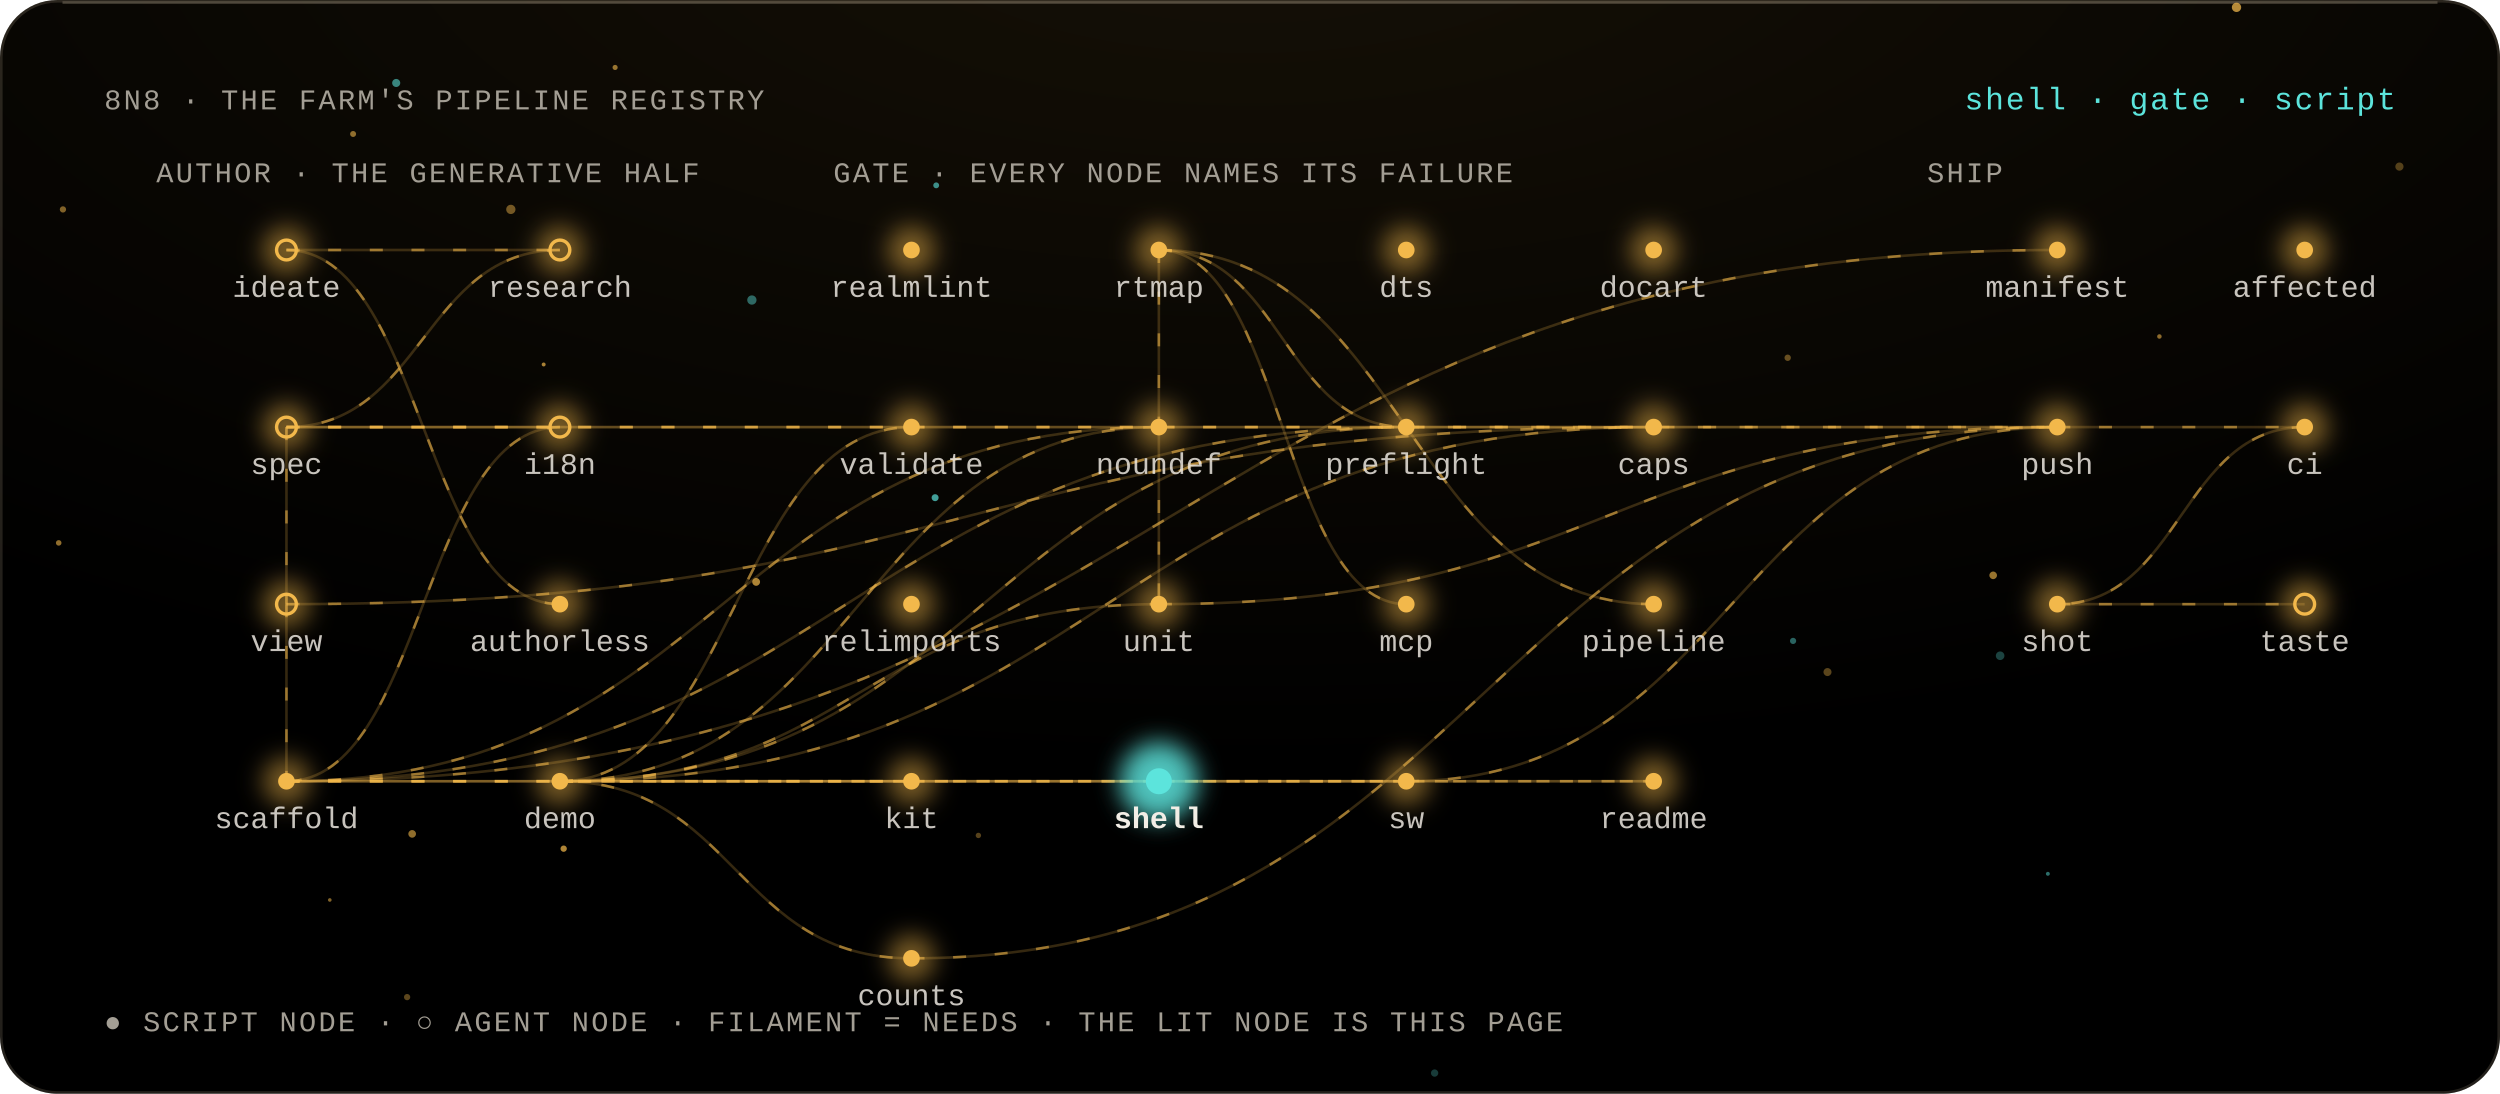
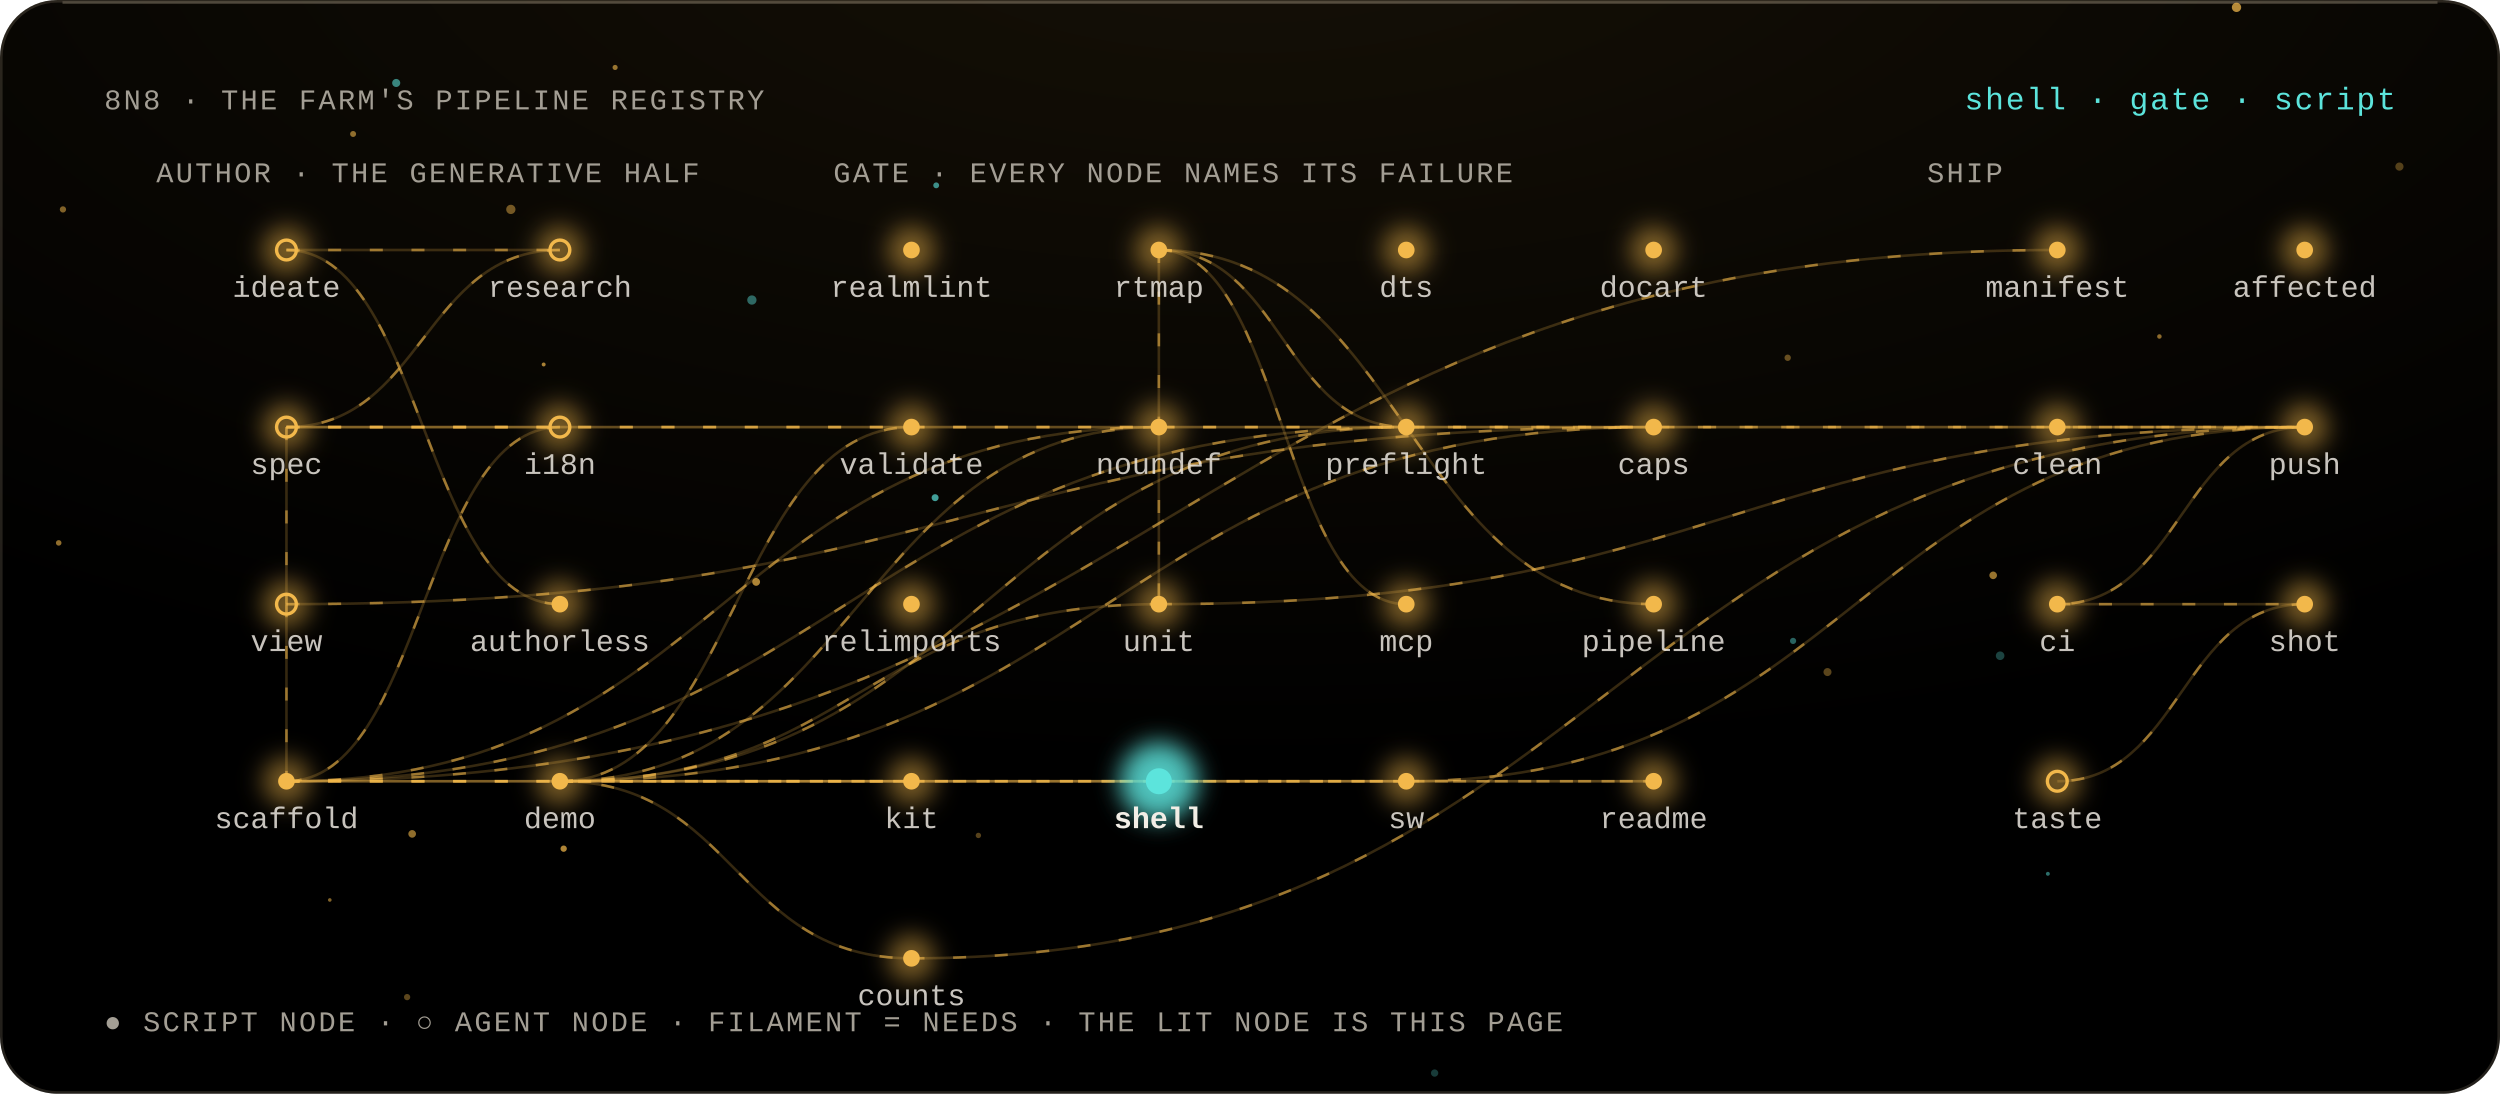
<svg xmlns="http://www.w3.org/2000/svg" viewBox="0 0 960 420" width="960" height="420" role="img" aria-labelledby="t">
  <style>
  text { font-family: 'Geist Mono', ui-monospace, 'Liberation Mono', Menlo, monospace; fill: #F2EEE6; }
  .m { fill: #A39E94; font-size: 11px; letter-spacing: .08em; }
  .l { font-size: 11.5px; }
  .h { font-size: 12px; fill: #5CE4DC; letter-spacing: .06em; }
  .flow { stroke-dasharray: 5 11; animation: flow 3s linear infinite; }
  @keyframes flow { to { stroke-dashoffset: -32; } }
  .breathe { animation: breathe 4.2s ease-in-out infinite; }
  @keyframes breathe { 50% { opacity: .38; } }
  .beat { animation: beat 2.6s ease-in-out infinite; transform-box: fill-box; transform-origin: center; }
  @keyframes beat { 50% { opacity: .55; transform: scale(1.35); } }
  .spin { transform-box: fill-box; transform-origin: center; animation: spin 48s linear infinite; }
  .spin-r { transform-box: fill-box; transform-origin: center; animation: spin 64s linear infinite reverse; }
  @keyframes spin { to { transform: rotate(360deg); } }
  @media (prefers-reduced-motion: reduce) { * { animation: none !important; } }
</style>
  <defs>
    <filter id="bloom" x="-80%" y="-80%" width="260%" height="260%">
      <feGaussianBlur stdDeviation="4.5" />
    </filter>
    <filter id="soft" x="-30%" y="-30%" width="160%" height="160%">
      <feGaussianBlur stdDeviation="1.4" />
    </filter>
    <radialGradient id="key" cx="50%" cy="-10%" r="80%">
      <stop offset="0" stop-color="#F2B84B" stop-opacity=".09" />
      <stop offset="1" stop-color="#F2B84B" stop-opacity="0" />
    </radialGradient>
    <linearGradient id="pair" x1="0" x2="1">
      <stop offset="0" stop-color="#F2B84B" />
      <stop offset="1" stop-color="#5CE4DC" />
    </linearGradient>
  </defs>
  <rect width="960" height="420" rx="22" fill="#000" />
  <rect width="960" height="420" rx="22" fill="url(#key)" />
  <rect x=".5" y=".5" width="959" height="419" rx="21.5" fill="none" stroke="rgba(255,232,196,.14)" />
  <path d="M 24 1 H 936" stroke="rgba(255,238,208,.22)" stroke-width="1" />
  <g>
    <circle cx="288.72" cy="115.21" r="1.78" fill="#5CE4DC" opacity="0.44" class="breathe" style="animation-delay:-3.03s" />
    <circle cx="858.82" cy="2.82" r="1.79" fill="#F2B84B" opacity="0.74" class="breathe" style="animation-delay:-3.36s" />
    <circle cx="686.47" cy="137.38" r="1.23" fill="#F2B84B" opacity="0.41" class="breathe" style="animation-delay:-3.31s" />
    <circle cx="786.38" cy="335.54" r="0.76" fill="#5CE4DC" opacity="0.48" class="breathe" style="animation-delay:-3.45s" />
    <circle cx="208.77" cy="139.96" r="0.76" fill="#F2B84B" opacity="0.69" class="breathe" style="animation-delay:-2.41s" />
    <circle cx="196.16" cy="80.41" r="1.78" fill="#F2B84B" opacity="0.46" class="breathe" style="animation-delay:-1.7s" />
    <circle cx="765.38" cy="220.93" r="1.46" fill="#F2B84B" opacity="0.62" class="breathe" style="animation-delay:-2.23s" />
    <circle cx="921.38" cy="63.97" r="1.57" fill="#F2B84B" opacity="0.33" class="breathe" style="animation-delay:-3.47s" />
    <circle cx="359.5" cy="71.17" r="1.13" fill="#5CE4DC" opacity="0.61" class="breathe" style="animation-delay:-0.02s" />
    <circle cx="216.45" cy="325.89" r="1.22" fill="#F2B84B" opacity="0.72" class="breathe" style="animation-delay:-1.99s" />
    <circle cx="24.17" cy="80.42" r="1.21" fill="#F2B84B" opacity="0.52" class="breathe" style="animation-delay:-2.74s" />
    <circle cx="126.64" cy="345.59" r="0.7" fill="#F2B84B" opacity="0.54" class="breathe" style="animation-delay:-0.6s" />
    <circle cx="359.08" cy="191.11" r="1.35" fill="#5CE4DC" opacity="0.69" class="breathe" style="animation-delay:-3.95s" />
    <circle cx="22.54" cy="208.47" r="1.07" fill="#F2B84B" opacity="0.6" class="breathe" style="animation-delay:-2.76s" />
    <circle cx="768.05" cy="251.81" r="1.65" fill="#5CE4DC" opacity="0.29" class="breathe" style="animation-delay:-0.63s" />
    <circle cx="135.59" cy="51.45" r="1.15" fill="#F2B84B" opacity="0.58" class="breathe" style="animation-delay:-2.08s" />
    <circle cx="550.89" cy="412.05" r="1.41" fill="#5CE4DC" opacity="0.26" class="breathe" style="animation-delay:-2.19s" />
    <circle cx="829.21" cy="129.21" r="0.87" fill="#F2B84B" opacity="0.57" class="breathe" style="animation-delay:-3.78s" />
    <circle cx="375.7" cy="320.81" r="1.04" fill="#F2B84B" opacity="0.36" class="breathe" style="animation-delay:-2.59s" />
    <circle cx="688.54" cy="246.11" r="1.2" fill="#5CE4DC" opacity="0.43" class="breathe" style="animation-delay:-3.78s" />
    <circle cx="156.33" cy="382.89" r="1.21" fill="#F2B84B" opacity="0.38" class="breathe" style="animation-delay:-0.69s" />
    <circle cx="701.76" cy="258.07" r="1.54" fill="#F2B84B" opacity="0.37" class="breathe" style="animation-delay:-0.13s" />
    <circle cx="290.36" cy="223.45" r="1.5" fill="#F2B84B" opacity="0.71" class="breathe" style="animation-delay:-1.64s" />
    <circle cx="158.27" cy="320.21" r="1.47" fill="#F2B84B" opacity="0.59" class="breathe" style="animation-delay:-3.2s" />
    <circle cx="236.2" cy="25.9" r="0.99" fill="#F2B84B" opacity="0.61" class="breathe" style="animation-delay:-0.31s" />
    <circle cx="152.14" cy="31.86" r="1.55" fill="#5CE4DC" opacity="0.57" class="breathe" style="animation-delay:-1.97s" />
  </g>
  <text x="40" y="42" class="m" text-anchor="start">8N8 · THE FARM'S PIPELINE REGISTRY</text>
  <text x="920" y="42" class="h" text-anchor="end">shell · gate · script</text>
  <text x="60" y="70" class="m" text-anchor="start">AUTHOR · THE GENERATIVE HALF</text>
  <text x="320" y="70" class="m" text-anchor="start">GATE · EVERY NODE NAMES ITS FAILURE</text>
  <text x="740" y="70" class="m" text-anchor="start">SHIP</text>
  <path d="M 110 96 C 162.5 96, 162.5 96, 215 96" fill="none" stroke="#F2B84B" stroke-opacity="0.22" stroke-width="1" />
  <path d="M 110 96 C 162.5 96, 162.5 96, 215 96" fill="none" stroke="#F2B84B" stroke-opacity="0.55" stroke-width="1" class="flow" />
  <path d="M 215 96 C 162.5 96, 162.5 164, 110 164" fill="none" stroke="#F2B84B" stroke-opacity="0.22" stroke-width="1" />
  <path d="M 215 96 C 162.5 96, 162.5 164, 110 164" fill="none" stroke="#F2B84B" stroke-opacity="0.55" stroke-width="1" class="flow" />
  <path d="M 110 164 C 162.5 164, 162.5 164, 215 164" fill="none" stroke="#F2B84B" stroke-opacity="0.22" stroke-width="1" />
  <path d="M 110 164 C 162.5 164, 162.5 164, 215 164" fill="none" stroke="#F2B84B" stroke-opacity="0.55" stroke-width="1" class="flow" />
  <path d="M 110 164 C 110 164, 110 232, 110 232" fill="none" stroke="#F2B84B" stroke-opacity="0.22" stroke-width="1" />
  <path d="M 110 164 C 110 164, 110 232, 110 232" fill="none" stroke="#F2B84B" stroke-opacity="0.55" stroke-width="1" class="flow" />
  <path d="M 110 96 C 162.5 96, 162.5 232, 215 232" fill="none" stroke="#F2B84B" stroke-opacity="0.22" stroke-width="1" />
  <path d="M 110 96 C 162.5 96, 162.5 232, 215 232" fill="none" stroke="#F2B84B" stroke-opacity="0.55" stroke-width="1" class="flow" />
  <path d="M 110 232 C 110 232, 110 300, 110 300" fill="none" stroke="#F2B84B" stroke-opacity="0.22" stroke-width="1" />
  <path d="M 110 232 C 110 232, 110 300, 110 300" fill="none" stroke="#F2B84B" stroke-opacity="0.55" stroke-width="1" class="flow" />
  <path d="M 215 164 C 162.5 164, 162.5 300, 110 300" fill="none" stroke="#F2B84B" stroke-opacity="0.22" stroke-width="1" />
  <path d="M 215 164 C 162.5 164, 162.5 300, 110 300" fill="none" stroke="#F2B84B" stroke-opacity="0.55" stroke-width="1" class="flow" />
  <path d="M 110 164 C 230 164, 230 164, 350 164" fill="none" stroke="#F2B84B" stroke-opacity="0.22" stroke-width="1" />
  <path d="M 110 164 C 230 164, 230 164, 350 164" fill="none" stroke="#F2B84B" stroke-opacity="0.55" stroke-width="1" class="flow" />
  <path d="M 215 300 C 282.5 300, 282.5 164, 350 164" fill="none" stroke="#F2B84B" stroke-opacity="0.22" stroke-width="1" />
  <path d="M 215 300 C 282.5 300, 282.5 164, 350 164" fill="none" stroke="#F2B84B" stroke-opacity="0.55" stroke-width="1" class="flow" />
  <path d="M 110 300 C 277.5 300, 277.5 164, 445 164" fill="none" stroke="#F2B84B" stroke-opacity="0.22" stroke-width="1" />
  <path d="M 110 300 C 277.5 300, 277.5 164, 445 164" fill="none" stroke="#F2B84B" stroke-opacity="0.55" stroke-width="1" class="flow" />
  <path d="M 215 300 C 330 300, 330 164, 445 164" fill="none" stroke="#F2B84B" stroke-opacity="0.22" stroke-width="1" />
  <path d="M 215 300 C 330 300, 330 164, 445 164" fill="none" stroke="#F2B84B" stroke-opacity="0.55" stroke-width="1" class="flow" />
  <path d="M 110 300 C 325 300, 325 164, 540 164" fill="none" stroke="#F2B84B" stroke-opacity="0.22" stroke-width="1" />
  <path d="M 110 300 C 325 300, 325 164, 540 164" fill="none" stroke="#F2B84B" stroke-opacity="0.55" stroke-width="1" class="flow" />
  <path d="M 215 300 C 377.5 300, 377.5 164, 540 164" fill="none" stroke="#F2B84B" stroke-opacity="0.22" stroke-width="1" />
  <path d="M 215 300 C 377.5 300, 377.5 164, 540 164" fill="none" stroke="#F2B84B" stroke-opacity="0.55" stroke-width="1" class="flow" />
  <path d="M 445 96 C 492.5 96, 492.5 164, 540 164" fill="none" stroke="#F2B84B" stroke-opacity="0.22" stroke-width="1" />
  <path d="M 445 96 C 492.5 96, 492.5 164, 540 164" fill="none" stroke="#F2B84B" stroke-opacity="0.55" stroke-width="1" class="flow" />
  <path d="M 110 164 C 372.5 164, 372.5 164, 635 164" fill="none" stroke="#F2B84B" stroke-opacity="0.22" stroke-width="1" />
  <path d="M 110 164 C 372.5 164, 372.5 164, 635 164" fill="none" stroke="#F2B84B" stroke-opacity="0.55" stroke-width="1" class="flow" />
  <path d="M 110 232 C 372.5 232, 372.5 164, 635 164" fill="none" stroke="#F2B84B" stroke-opacity="0.22" stroke-width="1" />
  <path d="M 110 232 C 372.5 232, 372.5 164, 635 164" fill="none" stroke="#F2B84B" stroke-opacity="0.55" stroke-width="1" class="flow" />
  <path d="M 215 300 C 425 300, 425 164, 635 164" fill="none" stroke="#F2B84B" stroke-opacity="0.22" stroke-width="1" />
  <path d="M 215 300 C 425 300, 425 164, 635 164" fill="none" stroke="#F2B84B" stroke-opacity="0.55" stroke-width="1" class="flow" />
  <path d="M 215 300 C 330 300, 330 232, 445 232" fill="none" stroke="#F2B84B" stroke-opacity="0.22" stroke-width="1" />
  <path d="M 215 300 C 330 300, 330 232, 445 232" fill="none" stroke="#F2B84B" stroke-opacity="0.55" stroke-width="1" class="flow" />
  <path d="M 445 96 C 445 96, 445 232, 445 232" fill="none" stroke="#F2B84B" stroke-opacity="0.22" stroke-width="1" />
  <path d="M 445 96 C 445 96, 445 232, 445 232" fill="none" stroke="#F2B84B" stroke-opacity="0.55" stroke-width="1" class="flow" />
  <path d="M 445 96 C 492.5 96, 492.5 232, 540 232" fill="none" stroke="#F2B84B" stroke-opacity="0.22" stroke-width="1" />
  <path d="M 445 96 C 492.5 96, 492.5 232, 540 232" fill="none" stroke="#F2B84B" stroke-opacity="0.55" stroke-width="1" class="flow" />
  <path d="M 445 96 C 540 96, 540 232, 635 232" fill="none" stroke="#F2B84B" stroke-opacity="0.22" stroke-width="1" />
  <path d="M 445 96 C 540 96, 540 232, 635 232" fill="none" stroke="#F2B84B" stroke-opacity="0.55" stroke-width="1" class="flow" />
  <path d="M 110 300 C 230 300, 230 300, 350 300" fill="none" stroke="#F2B84B" stroke-opacity="0.22" stroke-width="1" />
  <path d="M 110 300 C 230 300, 230 300, 350 300" fill="none" stroke="#F2B84B" stroke-opacity="0.55" stroke-width="1" class="flow" />
  <path d="M 110 300 C 325 300, 325 300, 540 300" fill="none" stroke="#F2B84B" stroke-opacity="0.22" stroke-width="1" />
  <path d="M 110 300 C 325 300, 325 300, 540 300" fill="none" stroke="#F2B84B" stroke-opacity="0.55" stroke-width="1" class="flow" />
  <path d="M 215 300 C 377.5 300, 377.5 300, 540 300" fill="none" stroke="#F2B84B" stroke-opacity="0.22" stroke-width="1" />
  <path d="M 215 300 C 377.5 300, 377.5 300, 540 300" fill="none" stroke="#F2B84B" stroke-opacity="0.55" stroke-width="1" class="flow" />
  <path d="M 110 300 C 372.5 300, 372.5 300, 635 300" fill="none" stroke="#F2B84B" stroke-opacity="0.22" stroke-width="1" />
  <path d="M 110 300 C 372.5 300, 372.5 300, 635 300" fill="none" stroke="#F2B84B" stroke-opacity="0.55" stroke-width="1" class="flow" />
  <path d="M 215 300 C 425 300, 425 300, 635 300" fill="none" stroke="#F2B84B" stroke-opacity="0.22" stroke-width="1" />
  <path d="M 215 300 C 425 300, 425 300, 635 300" fill="none" stroke="#F2B84B" stroke-opacity="0.55" stroke-width="1" class="flow" />
  <path d="M 215 300 C 282.5 300, 282.5 368, 350 368" fill="none" stroke="#F2B84B" stroke-opacity="0.22" stroke-width="1" />
  <path d="M 215 300 C 282.5 300, 282.5 368, 350 368" fill="none" stroke="#F2B84B" stroke-opacity="0.55" stroke-width="1" class="flow" />
  <path d="M 110 300 C 450 300, 450 96, 790 96" fill="none" stroke="#F2B84B" stroke-opacity="0.22" stroke-width="1" />
  <path d="M 110 300 C 450 300, 450 96, 790 96" fill="none" stroke="#F2B84B" stroke-opacity="0.55" stroke-width="1" class="flow" />
-   <path d="M 350 164 C 570 164, 570 164, 790 164" fill="none" stroke="#F2B84B" stroke-opacity="0.22" stroke-width="1" />
-   <path d="M 350 164 C 570 164, 570 164, 790 164" fill="none" stroke="#F2B84B" stroke-opacity="0.55" stroke-width="1" class="flow" />
-   <path d="M 540 164 C 665 164, 665 164, 790 164" fill="none" stroke="#F2B84B" stroke-opacity="0.22" stroke-width="1" />
-   <path d="M 540 164 C 665 164, 665 164, 790 164" fill="none" stroke="#F2B84B" stroke-opacity="0.55" stroke-width="1" class="flow" />
-   <path d="M 445 232 C 617.5 232, 617.5 164, 790 164" fill="none" stroke="#F2B84B" stroke-opacity="0.22" stroke-width="1" />
-   <path d="M 445 232 C 617.5 232, 617.5 164, 790 164" fill="none" stroke="#F2B84B" stroke-opacity="0.55" stroke-width="1" class="flow" />
-   <path d="M 540 300 C 665 300, 665 164, 790 164" fill="none" stroke="#F2B84B" stroke-opacity="0.22" stroke-width="1" />
-   <path d="M 540 300 C 665 300, 665 164, 790 164" fill="none" stroke="#F2B84B" stroke-opacity="0.55" stroke-width="1" class="flow" />
-   <path d="M 350 368 C 570 368, 570 164, 790 164" fill="none" stroke="#F2B84B" stroke-opacity="0.22" stroke-width="1" />
-   <path d="M 350 368 C 570 368, 570 164, 790 164" fill="none" stroke="#F2B84B" stroke-opacity="0.55" stroke-width="1" class="flow" />
+   <path d="M 350 164 C 617.5 164, 617.5 164, 885 164" fill="none" stroke="#F2B84B" stroke-opacity="0.22" stroke-width="1" />
+   <path d="M 350 164 C 617.5 164, 617.5 164, 885 164" fill="none" stroke="#F2B84B" stroke-opacity="0.55" stroke-width="1" class="flow" />
+   <path d="M 540 164 C 712.5 164, 712.5 164, 885 164" fill="none" stroke="#F2B84B" stroke-opacity="0.22" stroke-width="1" />
+   <path d="M 540 164 C 712.5 164, 712.5 164, 885 164" fill="none" stroke="#F2B84B" stroke-opacity="0.55" stroke-width="1" class="flow" />
+   <path d="M 445 232 C 665 232, 665 164, 885 164" fill="none" stroke="#F2B84B" stroke-opacity="0.22" stroke-width="1" />
+   <path d="M 445 232 C 665 232, 665 164, 885 164" fill="none" stroke="#F2B84B" stroke-opacity="0.55" stroke-width="1" class="flow" />
+   <path d="M 540 300 C 712.5 300, 712.5 164, 885 164" fill="none" stroke="#F2B84B" stroke-opacity="0.22" stroke-width="1" />
+   <path d="M 540 300 C 712.5 300, 712.5 164, 885 164" fill="none" stroke="#F2B84B" stroke-opacity="0.55" stroke-width="1" class="flow" />
+   <path d="M 350 368 C 617.5 368, 617.5 164, 885 164" fill="none" stroke="#F2B84B" stroke-opacity="0.22" stroke-width="1" />
+   <path d="M 350 368 C 617.5 368, 617.5 164, 885 164" fill="none" stroke="#F2B84B" stroke-opacity="0.55" stroke-width="1" class="flow" />
  <path d="M 790 164 C 837.5 164, 837.5 164, 885 164" fill="none" stroke="#F2B84B" stroke-opacity="0.22" stroke-width="1" />
  <path d="M 790 164 C 837.5 164, 837.5 164, 885 164" fill="none" stroke="#F2B84B" stroke-opacity="0.55" stroke-width="1" class="flow" />
  <path d="M 885 164 C 837.5 164, 837.5 232, 790 232" fill="none" stroke="#F2B84B" stroke-opacity="0.22" stroke-width="1" />
  <path d="M 885 164 C 837.5 164, 837.5 232, 790 232" fill="none" stroke="#F2B84B" stroke-opacity="0.55" stroke-width="1" class="flow" />
  <path d="M 790 232 C 837.5 232, 837.5 232, 885 232" fill="none" stroke="#F2B84B" stroke-opacity="0.22" stroke-width="1" />
  <path d="M 790 232 C 837.5 232, 837.5 232, 885 232" fill="none" stroke="#F2B84B" stroke-opacity="0.55" stroke-width="1" class="flow" />
+   <path d="M 885 232 C 837.5 232, 837.5 300, 790 300" fill="none" stroke="#F2B84B" stroke-opacity="0.22" stroke-width="1" />
+   <path d="M 885 232 C 837.5 232, 837.5 300, 790 300" fill="none" stroke="#F2B84B" stroke-opacity="0.55" stroke-width="1" class="flow" />
  <g>
    <circle cx="110" cy="96" r="9" fill="#F2B84B" opacity="0.5" filter="url(#bloom)" class="breathe" style="animation-delay:-0.63s" />
    <circle cx="110" cy="96" r="3.8" fill="none" stroke="#F2B84B" stroke-width="1.3" />
  </g>
  <text x="110" y="114" class="l" text-anchor="middle" fill="#F2EEE6" fill-opacity=".82">ideate</text>
  <g>
    <circle cx="215" cy="96" r="9" fill="#F2B84B" opacity="0.5" filter="url(#bloom)" class="breathe" style="animation-delay:-3.93s" />
    <circle cx="215" cy="96" r="3.8" fill="none" stroke="#F2B84B" stroke-width="1.3" />
  </g>
  <text x="215" y="114" class="l" text-anchor="middle" fill="#F2EEE6" fill-opacity=".82">research</text>
  <g>
    <circle cx="110" cy="164" r="9" fill="#F2B84B" opacity="0.5" filter="url(#bloom)" class="breathe" style="animation-delay:-1.2s" />
    <circle cx="110" cy="164" r="3.8" fill="none" stroke="#F2B84B" stroke-width="1.3" />
  </g>
  <text x="110" y="182" class="l" text-anchor="middle" fill="#F2EEE6" fill-opacity=".82">spec</text>
  <g>
    <circle cx="215" cy="164" r="9" fill="#F2B84B" opacity="0.5" filter="url(#bloom)" class="breathe" style="animation-delay:-1.1s" />
    <circle cx="215" cy="164" r="3.8" fill="none" stroke="#F2B84B" stroke-width="1.3" />
  </g>
  <text x="215" y="182" class="l" text-anchor="middle" fill="#F2EEE6" fill-opacity=".82">i18n</text>
  <g>
    <circle cx="110" cy="232" r="9" fill="#F2B84B" opacity="0.5" filter="url(#bloom)" class="breathe" style="animation-delay:-1.55s" />
    <circle cx="110" cy="232" r="3.8" fill="none" stroke="#F2B84B" stroke-width="1.3" />
  </g>
  <text x="110" y="250" class="l" text-anchor="middle" fill="#F2EEE6" fill-opacity=".82">view</text>
  <g>
    <circle cx="215" cy="232" r="9" fill="#F2B84B" opacity="0.5" filter="url(#bloom)" class="breathe" style="animation-delay:-2.88s" />
    <circle cx="215" cy="232" r="3.2" fill="#F2B84B" />
  </g>
  <text x="215" y="250" class="l" text-anchor="middle" fill="#F2EEE6" fill-opacity=".82">authorless</text>
  <g>
    <circle cx="110" cy="300" r="9" fill="#F2B84B" opacity="0.5" filter="url(#bloom)" class="breathe" style="animation-delay:-3.71s" />
    <circle cx="110" cy="300" r="3.2" fill="#F2B84B" />
  </g>
  <text x="110" y="318" class="l" text-anchor="middle" fill="#F2EEE6" fill-opacity=".82">scaffold</text>
  <g>
    <circle cx="215" cy="300" r="9" fill="#F2B84B" opacity="0.5" filter="url(#bloom)" class="breathe" style="animation-delay:-3.96s" />
    <circle cx="215" cy="300" r="3.2" fill="#F2B84B" />
  </g>
  <text x="215" y="318" class="l" text-anchor="middle" fill="#F2EEE6" fill-opacity=".82">demo</text>
  <g>
    <circle cx="350" cy="96" r="9" fill="#F2B84B" opacity="0.5" filter="url(#bloom)" class="breathe" style="animation-delay:-3.58s" />
    <circle cx="350" cy="96" r="3.2" fill="#F2B84B" />
  </g>
  <text x="350" y="114" class="l" text-anchor="middle" fill="#F2EEE6" fill-opacity=".82">realmlint</text>
  <g>
    <circle cx="445" cy="96" r="9" fill="#F2B84B" opacity="0.5" filter="url(#bloom)" class="breathe" style="animation-delay:-0.03s" />
    <circle cx="445" cy="96" r="3.2" fill="#F2B84B" />
  </g>
  <text x="445" y="114" class="l" text-anchor="middle" fill="#F2EEE6" fill-opacity=".82">rtmap</text>
  <g>
    <circle cx="540" cy="96" r="9" fill="#F2B84B" opacity="0.5" filter="url(#bloom)" class="breathe" style="animation-delay:-3.89s" />
    <circle cx="540" cy="96" r="3.2" fill="#F2B84B" />
  </g>
  <text x="540" y="114" class="l" text-anchor="middle" fill="#F2EEE6" fill-opacity=".82">dts</text>
  <g>
    <circle cx="635" cy="96" r="9" fill="#F2B84B" opacity="0.5" filter="url(#bloom)" class="breathe" style="animation-delay:-3.2s" />
    <circle cx="635" cy="96" r="3.2" fill="#F2B84B" />
  </g>
  <text x="635" y="114" class="l" text-anchor="middle" fill="#F2EEE6" fill-opacity=".82">docart</text>
  <g>
    <circle cx="350" cy="164" r="9" fill="#F2B84B" opacity="0.5" filter="url(#bloom)" class="breathe" style="animation-delay:-3.95s" />
    <circle cx="350" cy="164" r="3.2" fill="#F2B84B" />
  </g>
  <text x="350" y="182" class="l" text-anchor="middle" fill="#F2EEE6" fill-opacity=".82">validate</text>
  <g>
    <circle cx="445" cy="164" r="9" fill="#F2B84B" opacity="0.5" filter="url(#bloom)" class="breathe" style="animation-delay:-1.94s" />
    <circle cx="445" cy="164" r="3.2" fill="#F2B84B" />
  </g>
  <text x="445" y="182" class="l" text-anchor="middle" fill="#F2EEE6" fill-opacity=".82">noundef</text>
  <g>
    <circle cx="540" cy="164" r="9" fill="#F2B84B" opacity="0.5" filter="url(#bloom)" class="breathe" style="animation-delay:-2.86s" />
    <circle cx="540" cy="164" r="3.2" fill="#F2B84B" />
  </g>
  <text x="540" y="182" class="l" text-anchor="middle" fill="#F2EEE6" fill-opacity=".82">preflight</text>
  <g>
    <circle cx="635" cy="164" r="9" fill="#F2B84B" opacity="0.5" filter="url(#bloom)" class="breathe" style="animation-delay:-1.31s" />
    <circle cx="635" cy="164" r="3.2" fill="#F2B84B" />
  </g>
  <text x="635" y="182" class="l" text-anchor="middle" fill="#F2EEE6" fill-opacity=".82">caps</text>
  <g>
    <circle cx="350" cy="232" r="9" fill="#F2B84B" opacity="0.5" filter="url(#bloom)" class="breathe" style="animation-delay:-1.3s" />
    <circle cx="350" cy="232" r="3.2" fill="#F2B84B" />
  </g>
  <text x="350" y="250" class="l" text-anchor="middle" fill="#F2EEE6" fill-opacity=".82">relimports</text>
  <g>
    <circle cx="445" cy="232" r="9" fill="#F2B84B" opacity="0.5" filter="url(#bloom)" class="breathe" style="animation-delay:-3.15s" />
    <circle cx="445" cy="232" r="3.2" fill="#F2B84B" />
  </g>
  <text x="445" y="250" class="l" text-anchor="middle" fill="#F2EEE6" fill-opacity=".82">unit</text>
  <g>
    <circle cx="540" cy="232" r="9" fill="#F2B84B" opacity="0.5" filter="url(#bloom)" class="breathe" style="animation-delay:-0.04s" />
    <circle cx="540" cy="232" r="3.2" fill="#F2B84B" />
  </g>
  <text x="540" y="250" class="l" text-anchor="middle" fill="#F2EEE6" fill-opacity=".82">mcp</text>
  <g>
    <circle cx="635" cy="232" r="9" fill="#F2B84B" opacity="0.5" filter="url(#bloom)" class="breathe" style="animation-delay:-0.22s" />
    <circle cx="635" cy="232" r="3.2" fill="#F2B84B" />
  </g>
  <text x="635" y="250" class="l" text-anchor="middle" fill="#F2EEE6" fill-opacity=".82">pipeline</text>
  <g>
    <circle cx="350" cy="300" r="9" fill="#F2B84B" opacity="0.5" filter="url(#bloom)" class="breathe" style="animation-delay:-3.28s" />
    <circle cx="350" cy="300" r="3.2" fill="#F2B84B" />
  </g>
  <text x="350" y="318" class="l" text-anchor="middle" fill="#F2EEE6" fill-opacity=".82">kit</text>
  <g>
    <circle cx="445" cy="300" r="15" fill="#5CE4DC" opacity="0.85" filter="url(#bloom)" class="beat" style="animation-delay:-3.2s" />
    <circle cx="445" cy="300" r="5" fill="#5CE4DC" />
  </g>
  <text x="445" y="318" class="l" text-anchor="middle" fill="#5CE4DC" font-weight="700">shell</text>
  <g>
    <circle cx="540" cy="300" r="9" fill="#F2B84B" opacity="0.5" filter="url(#bloom)" class="breathe" style="animation-delay:-1.87s" />
    <circle cx="540" cy="300" r="3.2" fill="#F2B84B" />
  </g>
  <text x="540" y="318" class="l" text-anchor="middle" fill="#F2EEE6" fill-opacity=".82">sw</text>
  <g>
    <circle cx="635" cy="300" r="9" fill="#F2B84B" opacity="0.5" filter="url(#bloom)" class="breathe" style="animation-delay:-3.29s" />
    <circle cx="635" cy="300" r="3.2" fill="#F2B84B" />
  </g>
  <text x="635" y="318" class="l" text-anchor="middle" fill="#F2EEE6" fill-opacity=".82">readme</text>
  <g>
    <circle cx="350" cy="368" r="9" fill="#F2B84B" opacity="0.5" filter="url(#bloom)" class="breathe" style="animation-delay:-3.33s" />
    <circle cx="350" cy="368" r="3.2" fill="#F2B84B" />
  </g>
  <text x="350" y="386" class="l" text-anchor="middle" fill="#F2EEE6" fill-opacity=".82">counts</text>
  <g>
    <circle cx="790" cy="96" r="9" fill="#F2B84B" opacity="0.5" filter="url(#bloom)" class="breathe" style="animation-delay:-0.22s" />
    <circle cx="790" cy="96" r="3.2" fill="#F2B84B" />
  </g>
  <text x="790" y="114" class="l" text-anchor="middle" fill="#F2EEE6" fill-opacity=".82">manifest</text>
  <g>
    <circle cx="885" cy="96" r="9" fill="#F2B84B" opacity="0.5" filter="url(#bloom)" class="breathe" style="animation-delay:-0.87s" />
    <circle cx="885" cy="96" r="3.2" fill="#F2B84B" />
  </g>
  <text x="885" y="114" class="l" text-anchor="middle" fill="#F2EEE6" fill-opacity=".82">affected</text>
  <g>
    <circle cx="790" cy="164" r="9" fill="#F2B84B" opacity="0.5" filter="url(#bloom)" class="breathe" style="animation-delay:-1.33s" />
    <circle cx="790" cy="164" r="3.2" fill="#F2B84B" />
  </g>
-   <text x="790" y="182" class="l" text-anchor="middle" fill="#F2EEE6" fill-opacity=".82">push</text>
+   <text x="790" y="182" class="l" text-anchor="middle" fill="#F2EEE6" fill-opacity=".82">clean</text>
  <g>
    <circle cx="885" cy="164" r="9" fill="#F2B84B" opacity="0.5" filter="url(#bloom)" class="breathe" style="animation-delay:-3.49s" />
    <circle cx="885" cy="164" r="3.2" fill="#F2B84B" />
  </g>
-   <text x="885" y="182" class="l" text-anchor="middle" fill="#F2EEE6" fill-opacity=".82">ci</text>
+   <text x="885" y="182" class="l" text-anchor="middle" fill="#F2EEE6" fill-opacity=".82">push</text>
  <g>
    <circle cx="790" cy="232" r="9" fill="#F2B84B" opacity="0.5" filter="url(#bloom)" class="breathe" style="animation-delay:-2.3s" />
    <circle cx="790" cy="232" r="3.2" fill="#F2B84B" />
  </g>
-   <text x="790" y="250" class="l" text-anchor="middle" fill="#F2EEE6" fill-opacity=".82">shot</text>
+   <text x="790" y="250" class="l" text-anchor="middle" fill="#F2EEE6" fill-opacity=".82">ci</text>
  <g>
    <circle cx="885" cy="232" r="9" fill="#F2B84B" opacity="0.5" filter="url(#bloom)" class="breathe" style="animation-delay:-2.14s" />
-     <circle cx="885" cy="232" r="3.8" fill="none" stroke="#F2B84B" stroke-width="1.3" />
-   </g>
-   <text x="885" y="250" class="l" text-anchor="middle" fill="#F2EEE6" fill-opacity=".82">taste</text>
+     <circle cx="885" cy="232" r="3.2" fill="#F2B84B" />
+   </g>
+   <text x="885" y="250" class="l" text-anchor="middle" fill="#F2EEE6" fill-opacity=".82">shot</text>
+   <g>
+     <circle cx="790" cy="300" r="9" fill="#F2B84B" opacity="0.5" filter="url(#bloom)" class="breathe" style="animation-delay:-3.93s" />
+     <circle cx="790" cy="300" r="3.8" fill="none" stroke="#F2B84B" stroke-width="1.3" />
+   </g>
+   <text x="790" y="318" class="l" text-anchor="middle" fill="#F2EEE6" fill-opacity=".82">taste</text>
  <text x="40" y="396" class="m" text-anchor="start">● SCRIPT NODE  ·  ○ AGENT NODE  ·  FILAMENT = NEEDS  ·  THE LIT NODE IS THIS PAGE</text>
</svg>
